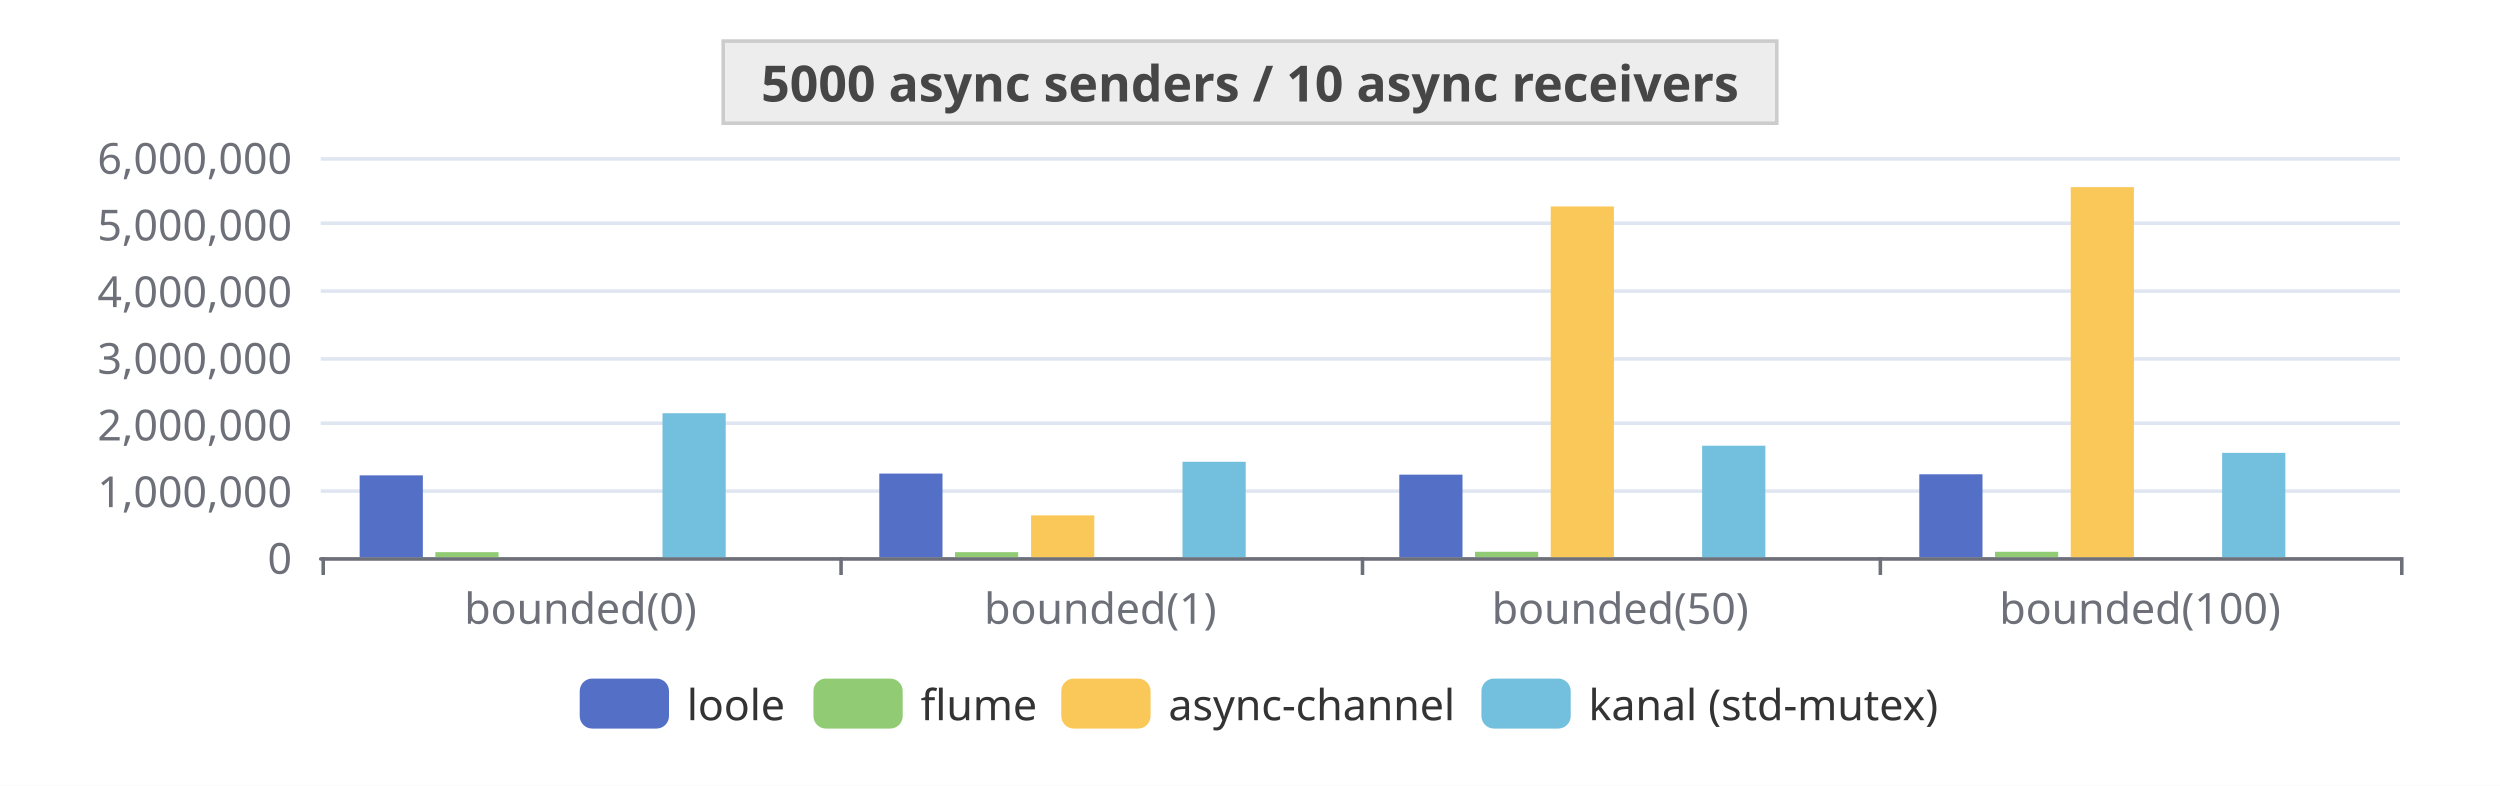
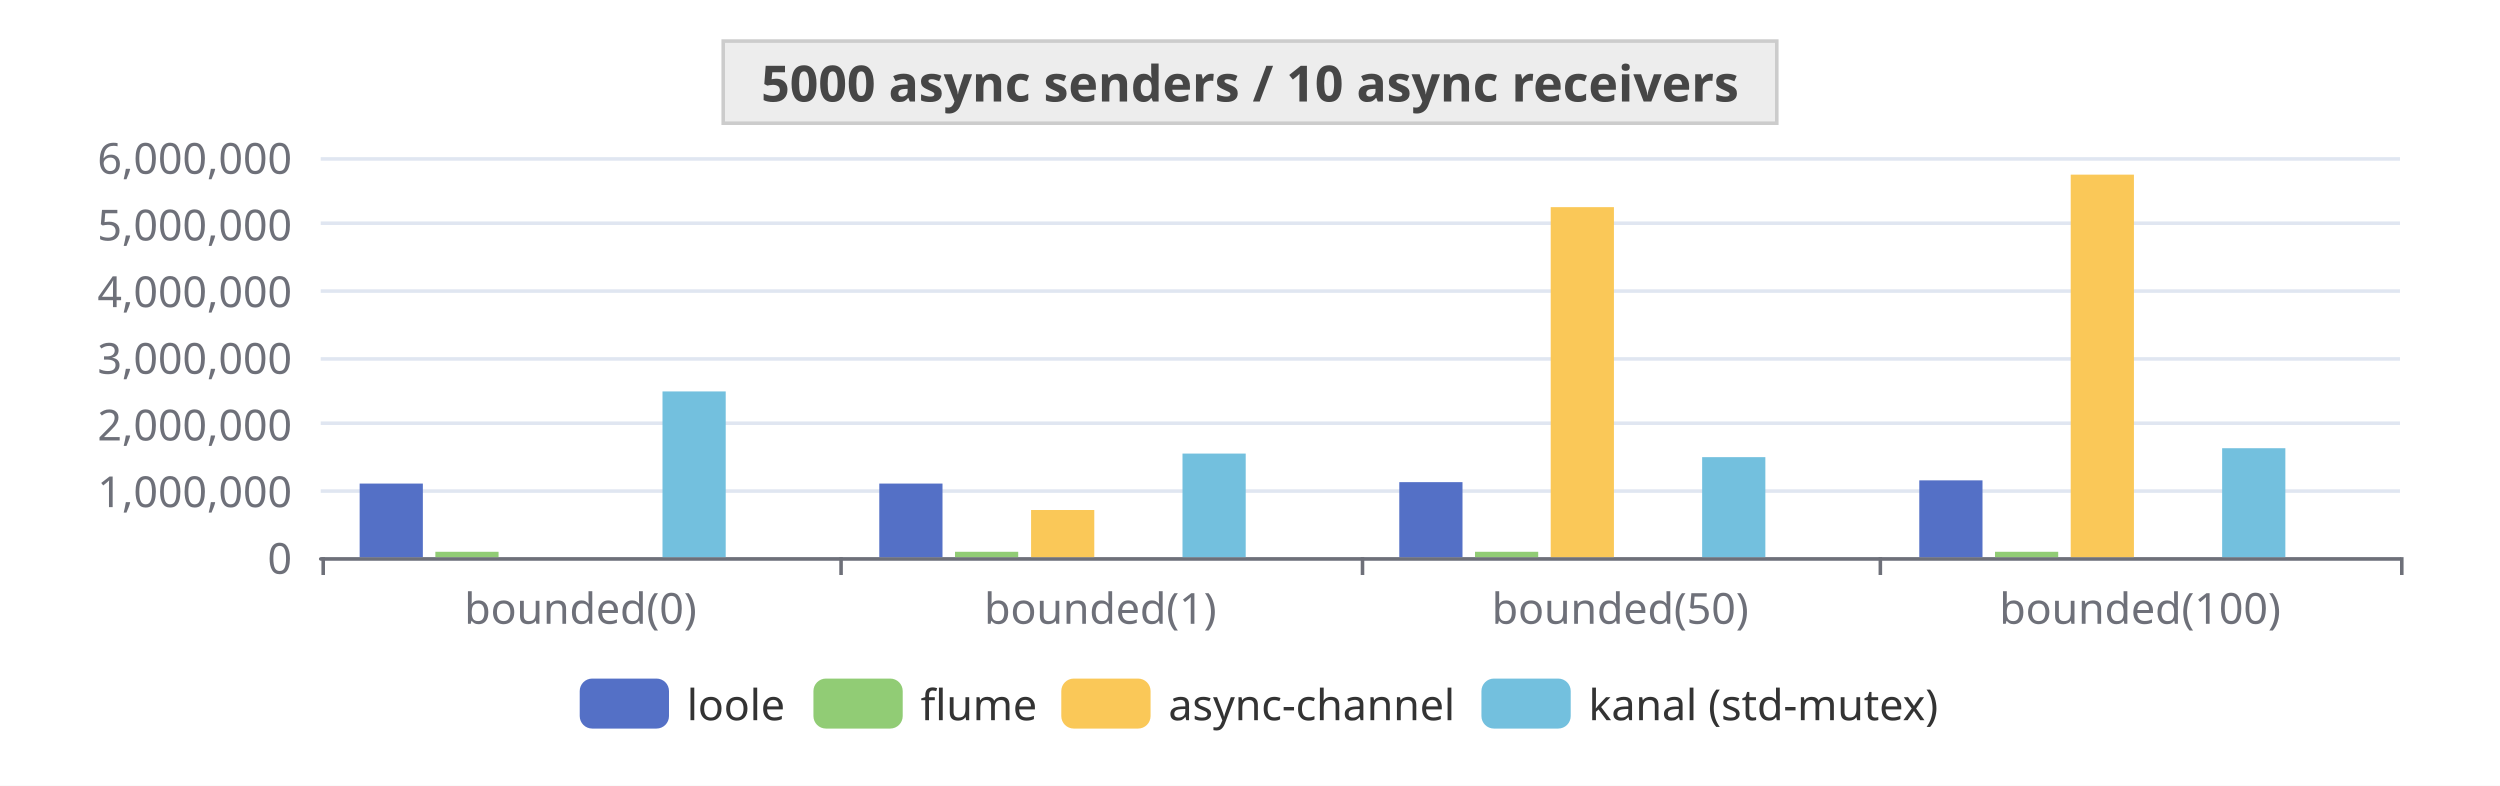
<svg xmlns="http://www.w3.org/2000/svg" width="700" height="220" version="1.1" baseProfile="full" viewBox="0 0 700 220">
  <rect width="700" height="220" x="0" y="0" id="0" fill="white" />
  <path d="M89.8 156.5L672 156.5" fill="none" stroke="#E0E6F1" />
  <path d="M89.8 137.5L672 137.5" fill="none" stroke="#E0E6F1" />
  <path d="M89.8 118.5L672 118.5" fill="none" stroke="#E0E6F1" />
  <path d="M89.8 100.5L672 100.5" fill="none" stroke="#E0E6F1" />
  <path d="M89.8 81.5L672 81.5" fill="none" stroke="#E0E6F1" />
  <path d="M89.8 62.5L672 62.5" fill="none" stroke="#E0E6F1" />
  <path d="M89.8 44.5L672 44.5" fill="none" stroke="#E0E6F1" />
  <path d="M89.8 156.5L672 156.5" fill="none" stroke="#6E7079" stroke-linecap="round" />
  <path d="M90.5 156L90.5 161" fill="none" stroke="#6E7079" />
  <path d="M235.5 156L235.5 161" fill="none" stroke="#6E7079" />
  <path d="M381.5 156L381.5 161" fill="none" stroke="#6E7079" />
  <path d="M526.5 156L526.5 161" fill="none" stroke="#6E7079" />
  <path d="M672.5 156L672.5 161" fill="none" stroke="#6E7079" />
  <text dominant-baseline="central" text-anchor="end" style="font-size:12px;font-family:sans-serif;" transform="translate(81.76 156)" fill="#6E7079">0</text>
  <text dominant-baseline="central" text-anchor="end" style="font-size:12px;font-family:sans-serif;" transform="translate(81.76 137.3333)" fill="#6E7079">1,000,000</text>
  <text dominant-baseline="central" text-anchor="end" style="font-size:12px;font-family:sans-serif;" transform="translate(81.76 118.6667)" fill="#6E7079">2,000,000</text>
  <text dominant-baseline="central" text-anchor="end" style="font-size:12px;font-family:sans-serif;" transform="translate(81.76 100)" fill="#6E7079">3,000,000</text>
  <text dominant-baseline="central" text-anchor="end" style="font-size:12px;font-family:sans-serif;" transform="translate(81.76 81.3333)" fill="#6E7079">4,000,000</text>
  <text dominant-baseline="central" text-anchor="end" style="font-size:12px;font-family:sans-serif;" transform="translate(81.76 62.6667)" fill="#6E7079">5,000,000</text>
  <text dominant-baseline="central" text-anchor="end" style="font-size:12px;font-family:sans-serif;" transform="translate(81.76 44)" fill="#6E7079">6,000,000</text>
  <text dominant-baseline="central" text-anchor="middle" style="font-size:12px;font-family:sans-serif;" y="6" transform="translate(162.54 164)" fill="#6E7079">bounded(0)</text>
  <text dominant-baseline="central" text-anchor="middle" style="font-size:12px;font-family:sans-serif;" y="6" transform="translate(308.1 164)" fill="#6E7079">bounded(1)</text>
  <text dominant-baseline="central" text-anchor="middle" style="font-size:12px;font-family:sans-serif;" y="6" transform="translate(453.66 164)" fill="#6E7079">bounded(50)</text>
  <text dominant-baseline="central" text-anchor="middle" style="font-size:12px;font-family:sans-serif;" y="6" transform="translate(599.22 164)" fill="#6E7079">bounded(100)</text>
-   <path d="M100.7 156l17.7 0l0 -22.9l-17.7 0Z" fill="#5470c6" />
-   <path d="M246.2 156l17.7 0l0 -23.4l-17.7 0Z" fill="#5470c6" />
-   <path d="M391.8 156l17.7 0l0 -23.1l-17.7 0Z" fill="#5470c6" />
-   <path d="M537.4 156l17.7 0l0 -23.2l-17.7 0Z" fill="#5470c6" />
-   <path d="M121.9 156l17.7 0l0 -1.4l-17.7 0Z" fill="#91cc75" />
-   <path d="M267.4 156l17.7 0l0 -1.4l-17.7 0Z" fill="#91cc75" />
+   <path d="M100.7 156l17.7 0l0 -20.6l-17.7 0Z" fill="#5470c6" />
+   <path d="M246.2 156l17.7 0l0 -20.6l-17.7 0Z" fill="#5470c6" />
+   <path d="M391.8 156l17.7 0l0 -21l-17.7 0Z" fill="#5470c6" />
+   <path d="M537.4 156l17.7 0l0 -21.5l-17.7 0Z" fill="#5470c6" />
+   <path d="M121.9 156l17.7 0l0 -1.5l-17.7 0Z" fill="#91cc75" />
+   <path d="M267.4 156l17.7 0l0 -1.5l-17.7 0Z" fill="#91cc75" />
  <path d="M413 156l17.7 0l0 -1.5l-17.7 0Z" fill="#91cc75" />
  <path d="M558.6 156l17.7 0l0 -1.5l-17.7 0Z" fill="#91cc75" />
  <path d="M143.1 156l17.7 0l0 0l-17.7 0Z" fill="#fac858" />
-   <path d="M288.7 156l17.7 0l0 -11.7l-17.7 0Z" fill="#fac858" />
-   <path d="M434.2 156l17.7 0l0 -98.2l-17.7 0Z" fill="#fac858" />
-   <path d="M579.8 156l17.7 0l0 -103.6l-17.7 0Z" fill="#fac858" />
+   <path d="M288.7 156l17.7 0l0 -13.2l-17.7 0Z" fill="#fac858" />
+   <path d="M434.2 156l17.7 0l0 -98l-17.7 0Z" fill="#fac858" />
+   <path d="M579.8 156l17.7 0l0 -107.1l-17.7 0Z" fill="#fac858" />
  <path d="M164.3 156l17.7 0l0 0l-17.7 0Z" fill="#ee6666" />
  <path d="M309.9 156l17.7 0l0 0l-17.7 0Z" fill="#ee6666" />
  <path d="M455.4 156l17.7 0l0 0l-17.7 0Z" fill="#ee6666" />
  <path d="M601 156l17.7 0l0 0l-17.7 0Z" fill="#ee6666" />
-   <path d="M185.5 156l17.7 0l0 -40.3l-17.7 0Z" fill="#73c0de" />
-   <path d="M331.1 156l17.7 0l0 -26.7l-17.7 0Z" fill="#73c0de" />
-   <path d="M476.6 156l17.7 0l0 -31.2l-17.7 0Z" fill="#73c0de" />
-   <path d="M622.2 156l17.7 0l0 -29.2l-17.7 0Z" fill="#73c0de" />
+   <path d="M185.5 156l17.7 0l0 -46.4l-17.7 0Z" fill="#73c0de" />
+   <path d="M331.1 156l17.7 0l0 -29l-17.7 0Z" fill="#73c0de" />
+   <path d="M476.6 156l17.7 0l0 -28l-17.7 0Z" fill="#73c0de" />
+   <path d="M622.2 156l17.7 0l0 -30.5l-17.7 0Z" fill="#73c0de" />
  <path d="M206.7 156l17.7 0l0 0l-17.7 0Z" fill="#3ba272" />
  <path d="M352.3 156l17.7 0l0 0l-17.7 0Z" fill="#3ba272" />
  <path d="M497.8 156l17.7 0l0 0l-17.7 0Z" fill="#3ba272" />
  <path d="M643.4 156l17.7 0l0 0l-17.7 0Z" fill="#3ba272" />
  <path d="M-5 -5l385.4 0l0 24l-385.4 0Z" transform="translate(162.32 190)" fill="rgb(0,0,0)" fill-opacity="0" stroke="#ccc" stroke-width="0" />
  <path d="M3.5 0L21.5 0A3.5 3.5 0 0 1 25 3.5L25 10.5A3.5 3.5 0 0 1 21.5 14L3.5 14A3.5 3.5 0 0 1 0 10.5L0 3.5A3.5 3.5 0 0 1 3.5 0" transform="translate(162.32 190)" fill="#5470c6" />
  <text dominant-baseline="central" text-anchor="start" style="font-size:12px;font-family:sans-serif;" x="30" y="7" transform="translate(162.32 190)" fill="#333">loole</text>
  <path d="M3.5 0L21.5 0A3.5 3.5 0 0 1 25 3.5L25 10.5A3.5 3.5 0 0 1 21.5 14L3.5 14A3.5 3.5 0 0 1 0 10.5L0 3.5A3.5 3.5 0 0 1 3.5 0" transform="translate(227.76 190)" fill="#91cc75" />
  <text dominant-baseline="central" text-anchor="start" style="font-size:12px;font-family:sans-serif;" x="30" y="7" transform="translate(227.76 190)" fill="#333">flume</text>
  <path d="M3.5 0L21.5 0A3.5 3.5 0 0 1 25 3.5L25 10.5A3.5 3.5 0 0 1 21.5 14L3.5 14A3.5 3.5 0 0 1 0 10.5L0 3.5A3.5 3.5 0 0 1 3.5 0" transform="translate(297.16 190)" fill="#fac858" />
  <text dominant-baseline="central" text-anchor="start" style="font-size:12px;font-family:sans-serif;" x="30" y="7" transform="translate(297.16 190)" fill="#333">async-channel</text>
  <path d="M3.5 0L21.5 0A3.5 3.5 0 0 1 25 3.5L25 10.5A3.5 3.5 0 0 1 21.5 14L3.5 14A3.5 3.5 0 0 1 0 10.5L0 3.5A3.5 3.5 0 0 1 3.5 0" transform="translate(414.8 190)" fill="#73c0de" />
  <text dominant-baseline="central" text-anchor="start" style="font-size:12px;font-family:sans-serif;" xml:space="preserve" x="30" y="7" transform="translate(414.8 190)" fill="#333">kanal (std-mutex)</text>
  <path d="M-147.5 -4.5l295 0l0 23l-295 0Z" transform="translate(350 16)" fill="#ddd8" stroke="#ccc" />
  <text dominant-baseline="central" text-anchor="middle" style="font-size:14px;font-family:sans-serif;font-weight:bold;" xml:space="preserve" y="7" transform="translate(350 16)" fill="#464646">5000 async senders / 10 async receivers</text>
</svg>
